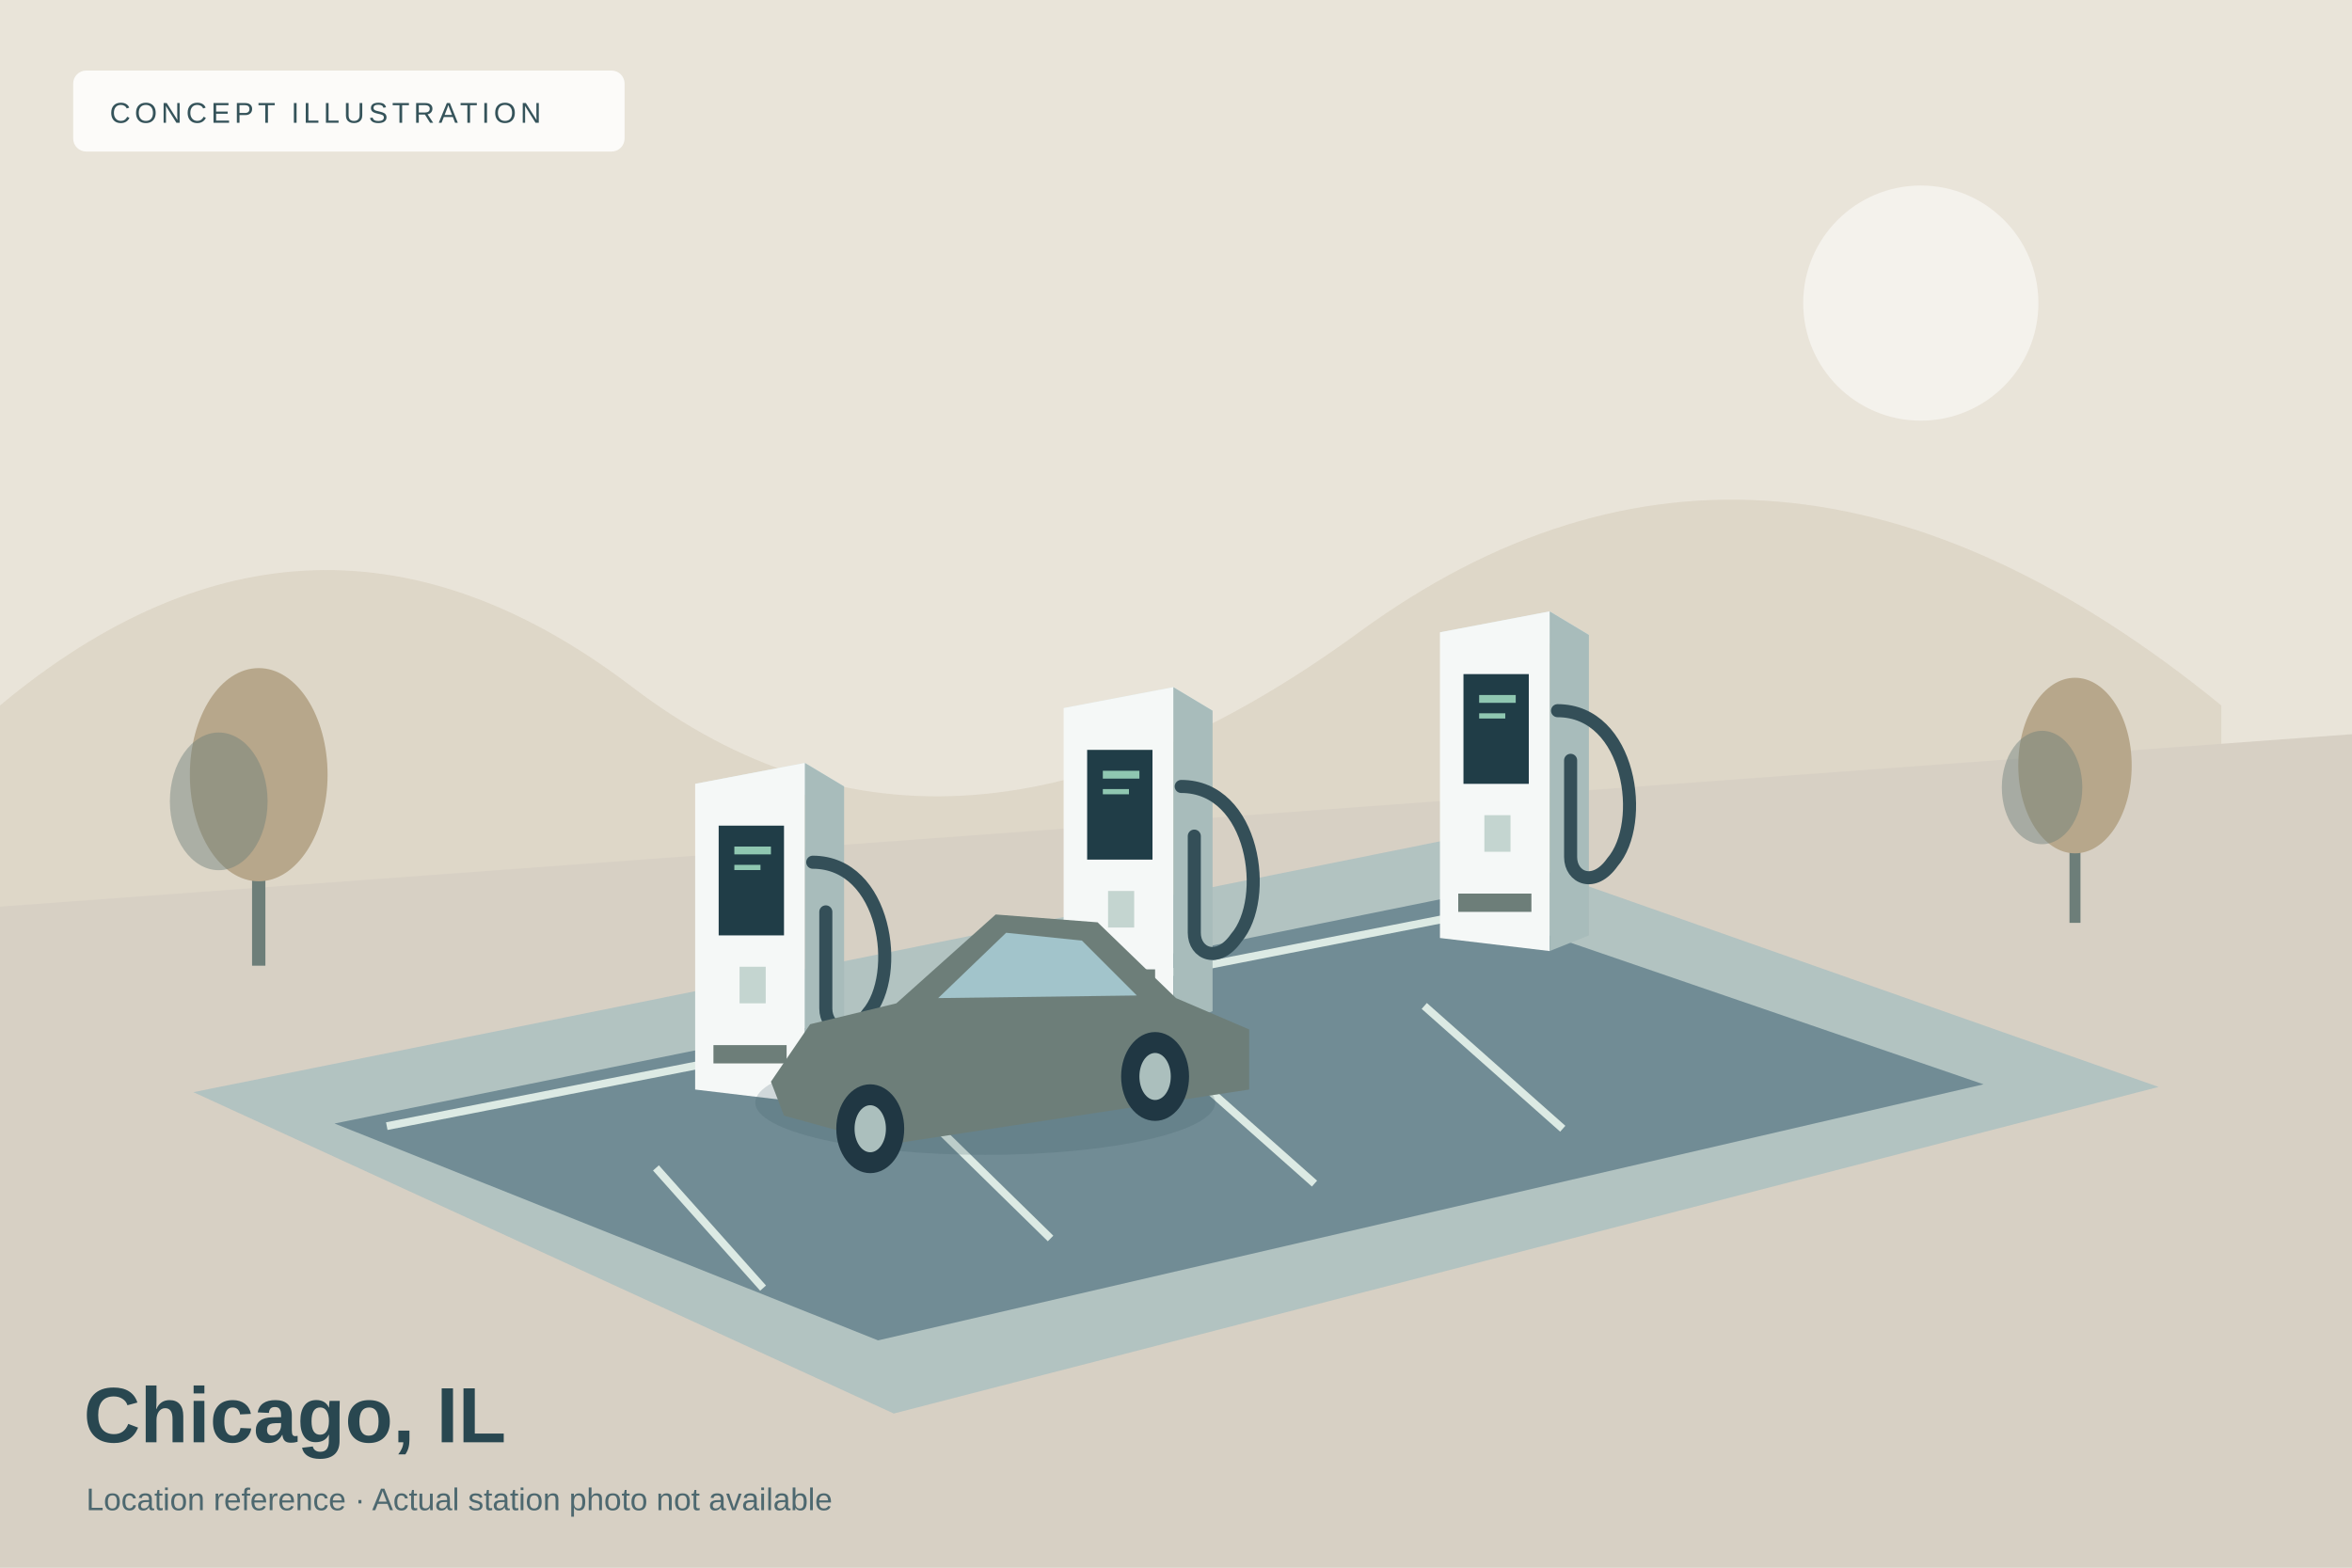
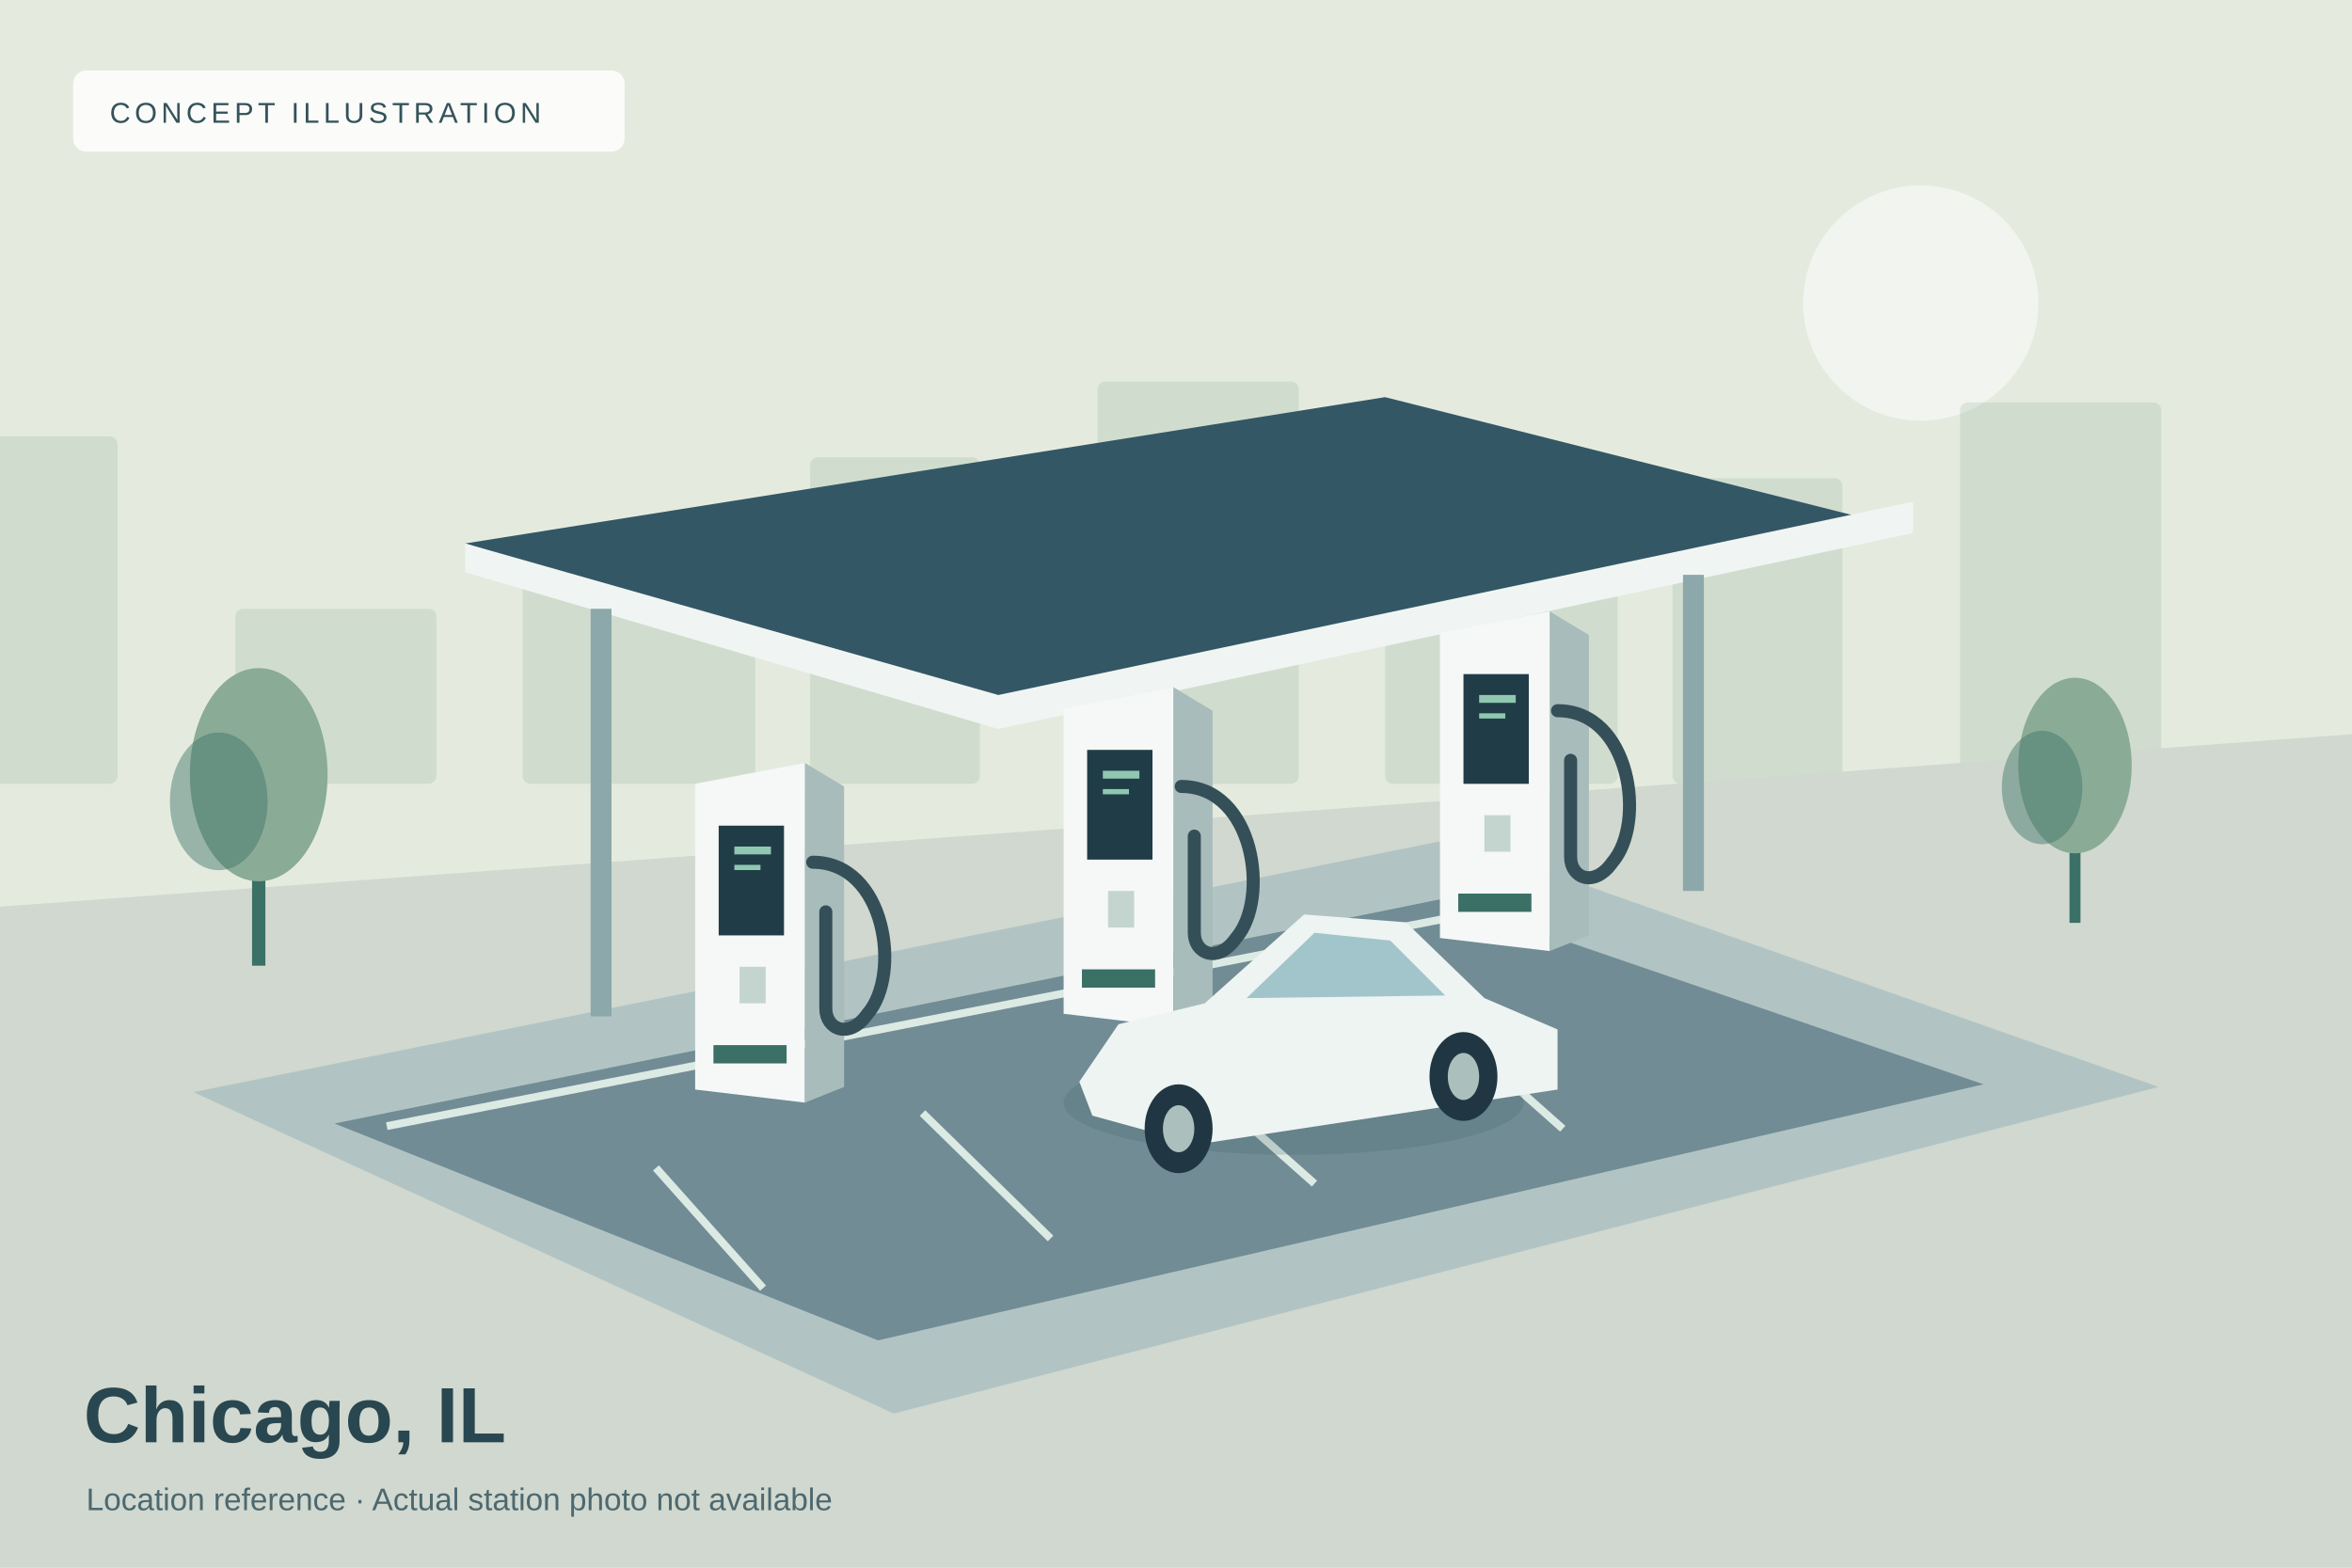
<svg xmlns="http://www.w3.org/2000/svg" viewBox="0 0 900 600" role="img" aria-label="Concept illustration for Chicago, IL; not a photograph of this location">
-   <rect width="900" height="600" fill="#e9e4d9" />
+   <rect width="900" height="600" fill="#e4ebde" />
  <circle cx="735" cy="116" r="45" fill="#fff" opacity=".5" />
-   <path d="M0 270Q120 170 242 263T520 242T850 270V370H0Z" fill="#b7a78b" opacity=".22" />
-   <path d="M0 347 900 281v319H0Z" fill="#d7d0c4" />
+   <rect x="-20" y="167" width="65" height="133" rx="3" fill="#8aab96" opacity=".22" />
+   <rect x="90" y="233" width="77" height="67" rx="3" fill="#8aab96" opacity=".22" />
+   <rect x="200" y="204" width="89" height="96" rx="3" fill="#8aab96" opacity=".22" />
+   <rect x="310" y="175" width="65" height="125" rx="3" fill="#8aab96" opacity=".22" />
+   <rect x="420" y="146" width="77" height="154" rx="3" fill="#8aab96" opacity=".22" />
+   <rect x="530" y="212" width="89" height="88" rx="3" fill="#8aab96" opacity=".22" />
+   <rect x="640" y="183" width="65" height="117" rx="3" fill="#8aab96" opacity=".22" />
+   <rect x="750" y="154" width="77" height="146" rx="3" fill="#8aab96" opacity=".22" />
+   <path d="M0 347 900 281v319H0Z" fill="#d0d8cf" />
  <path d="m74 418 482-97 270 95-484 125Z" fill="#a9bfc0" opacity=".8" />
  <path d="m128 430 424-86 207 71-423 98z" fill="#718c95" />
  <path d="m148 431 408-80m-305 96 41 46m61-67 49 48m48-68 53 47m42-68 53 47" fill="none" stroke="#e8f4ec" stroke-width="3" opacity=".9" />
  <g transform="translate(99 305) scale(0.85)">
-     <path d="M0 0v76" stroke="#6d7e79" stroke-width="6" />
-     <ellipse cx="0" cy="-10" rx="31" ry="48" fill="#b7a78b" />
-     <ellipse cx="-18" cy="2" rx="22" ry="31" fill="#6d7e79" opacity=".45" />
+     <path d="M0 0v76" stroke="#3b7066" stroke-width="6" />
+     <ellipse cx="0" cy="-10" rx="31" ry="48" fill="#8aab96" />
+     <ellipse cx="-18" cy="2" rx="22" ry="31" fill="#3b7066" opacity=".45" />
  </g>
  <g transform="translate(794 300) scale(0.7)">
-     <path d="M0 0v76" stroke="#6d7e79" stroke-width="6" />
-     <ellipse cx="0" cy="-10" rx="31" ry="48" fill="#b7a78b" />
-     <ellipse cx="-18" cy="2" rx="22" ry="31" fill="#6d7e79" opacity=".45" />
+     <path d="M0 0v76" stroke="#3b7066" stroke-width="6" />
+     <ellipse cx="0" cy="-10" rx="31" ry="48" fill="#8aab96" />
+     <ellipse cx="-18" cy="2" rx="22" ry="31" fill="#3b7066" opacity=".45" />
  </g>
+   <path d="m178 208 352-56 202 51-350 74z" fill="#345765" />
+   <path d="m178 208 204 58 350-74v12l-350 75-204-60z" fill="#f0f5f3" />
+   <path d="M230 233v156m418-169v121" stroke="#8da8aa" stroke-width="8" />
  <g transform="translate(266 300)">
    <path d="m0 0 42-8 15 9-42 9z" fill="#dce7e7" />
    <path d="M0 0v117l42 5V-8Z" fill="#f5f8f7" />
    <path d="m42-8 15 9v115l-15 6z" fill="#a8bcbb" />
    <path d="M9 16h25v42H9z" fill="#203d47" />
    <path d="M15 24h14v3H15zm0 7h10v2H15z" fill="#8fc7b1" />
-     <path d="M7 100h28v7H7z" fill="#6d7e79" />
+     <path d="M7 100h28v7H7z" fill="#3b7066" />
    <path d="M45 30c28 0 34 43 21 58-7 10-16 6-16-2V49" fill="none" stroke="#344f58" stroke-width="5" stroke-linecap="round" />
    <path d="M17 70h10v14H17z" fill="#c4d5d0" />
  </g>
  <g transform="translate(407 271)">
    <path d="m0 0 42-8 15 9-42 9z" fill="#dce7e7" />
    <path d="M0 0v117l42 5V-8Z" fill="#f5f8f7" />
    <path d="m42-8 15 9v115l-15 6z" fill="#a8bcbb" />
    <path d="M9 16h25v42H9z" fill="#203d47" />
    <path d="M15 24h14v3H15zm0 7h10v2H15z" fill="#8fc7b1" />
-     <path d="M7 100h28v7H7z" fill="#6d7e79" />
+     <path d="M7 100h28v7H7z" fill="#3b7066" />
    <path d="M45 30c28 0 34 43 21 58-7 10-16 6-16-2V49" fill="none" stroke="#344f58" stroke-width="5" stroke-linecap="round" />
    <path d="M17 70h10v14H17z" fill="#c4d5d0" />
  </g>
  <g transform="translate(551 242)">
    <path d="m0 0 42-8 15 9-42 9z" fill="#dce7e7" />
    <path d="M0 0v117l42 5V-8Z" fill="#f5f8f7" />
    <path d="m42-8 15 9v115l-15 6z" fill="#a8bcbb" />
    <path d="M9 16h25v42H9z" fill="#203d47" />
    <path d="M15 24h14v3H15zm0 7h10v2H15z" fill="#8fc7b1" />
-     <path d="M7 100h28v7H7z" fill="#6d7e79" />
+     <path d="M7 100h28v7H7z" fill="#3b7066" />
    <path d="M45 30c28 0 34 43 21 58-7 10-16 6-16-2V49" fill="none" stroke="#344f58" stroke-width="5" stroke-linecap="round" />
    <path d="M17 70h10v14H17z" fill="#c4d5d0" />
  </g>
-   <g transform="translate(377 412)">
+   <g transform="translate(495 412)">
    <ellipse cx="0" cy="10" rx="88" ry="20" fill="#3b5963" opacity=".2" />
-     <path d="m-82 2 15-22 33-8 38-34 39 3 30 29 28 12v23l-138 21-40-11z" fill="#6d7e79" />
+     <path d="m-82 2 15-22 33-8 38-34 39 3 30 29 28 12v23l-138 21-40-11z" fill="#edf4f2" />
    <path d="m-18-30 26-25 29 3 21 21z" fill="#a2c4cb" />
    <ellipse cx="-44" cy="20" rx="13" ry="17" fill="#203743" />
    <ellipse cx="65" cy="0" rx="13" ry="17" fill="#203743" />
    <ellipse cx="-44" cy="20" rx="6" ry="9" fill="#abbfbd" />
    <ellipse cx="65" cy="0" rx="6" ry="9" fill="#abbfbd" />
  </g>
  <rect x="28" y="27" width="211" height="31" rx="5" fill="#fff" opacity=".85" />
  <text x="42" y="47" fill="#35535a" font-size="11" font-family="Arial,sans-serif" letter-spacing="1.6">CONCEPT ILLUSTRATION</text>
  <text x="32" y="552" fill="#294750" font-size="30" font-family="Arial,sans-serif" font-weight="600">Chicago, IL</text>
  <text x="33" y="578" fill="#4d686f" font-size="12" font-family="Arial,sans-serif">Location reference · Actual station photo not available</text>
</svg>
